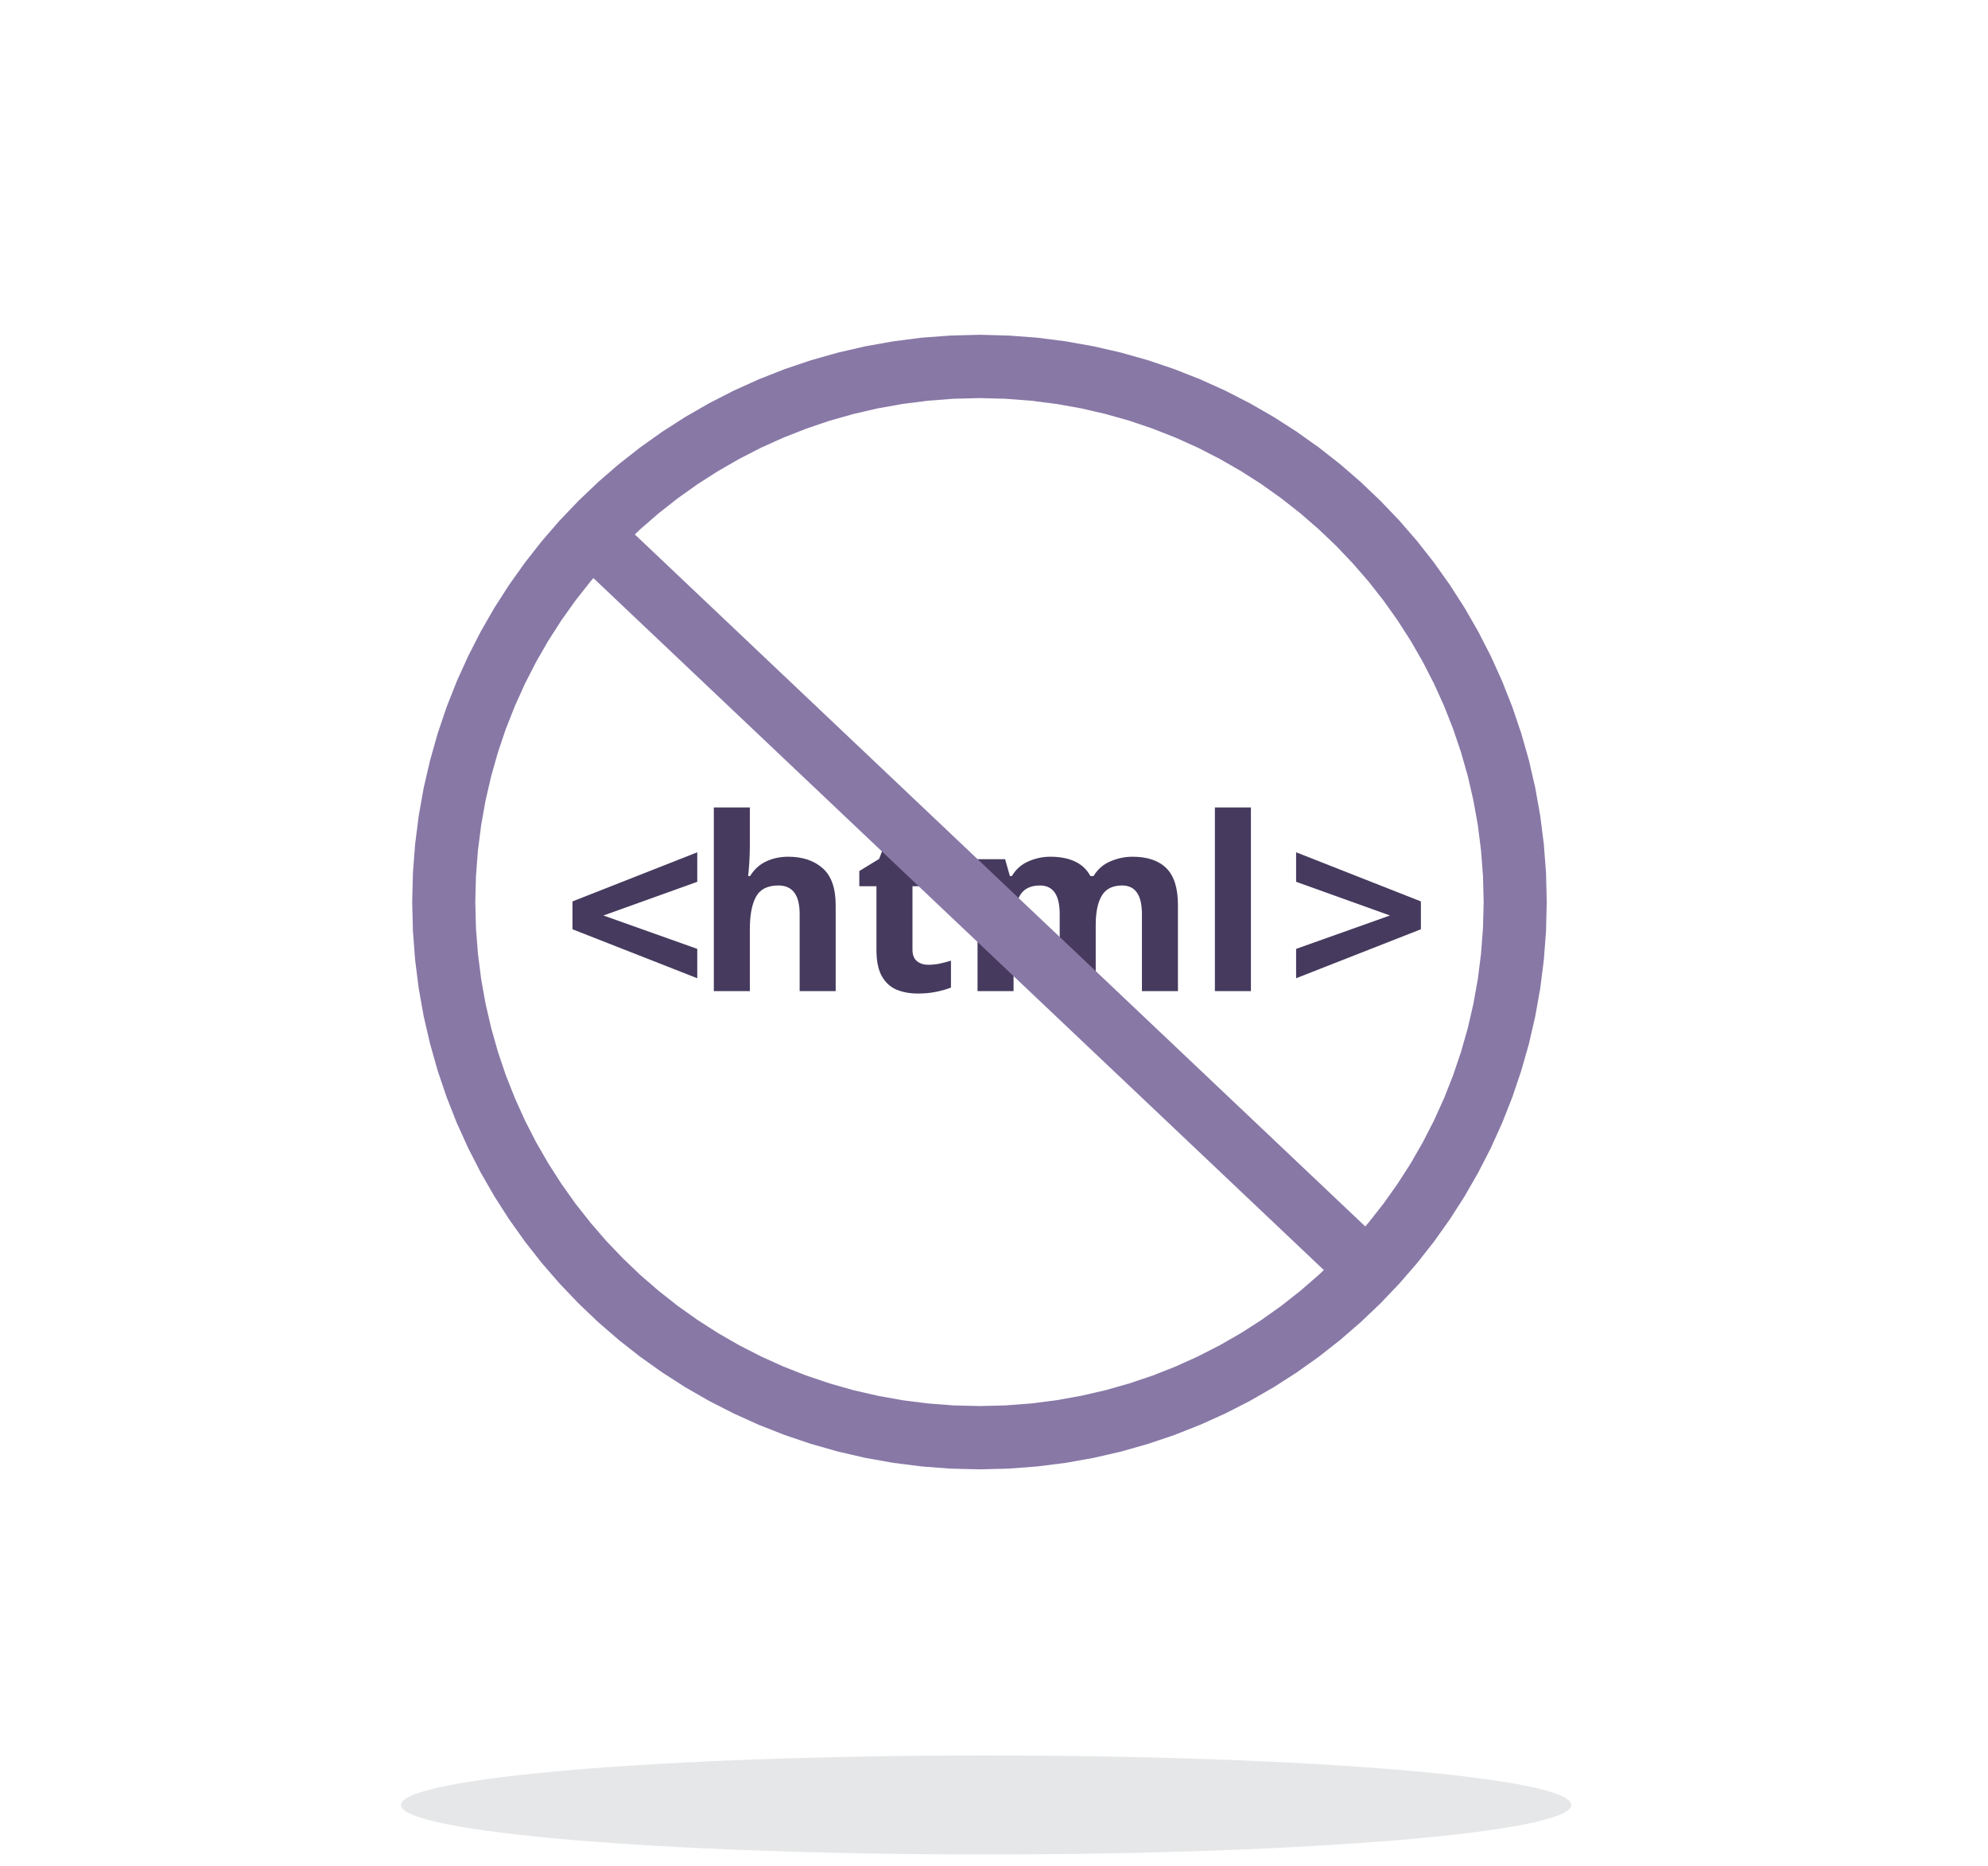
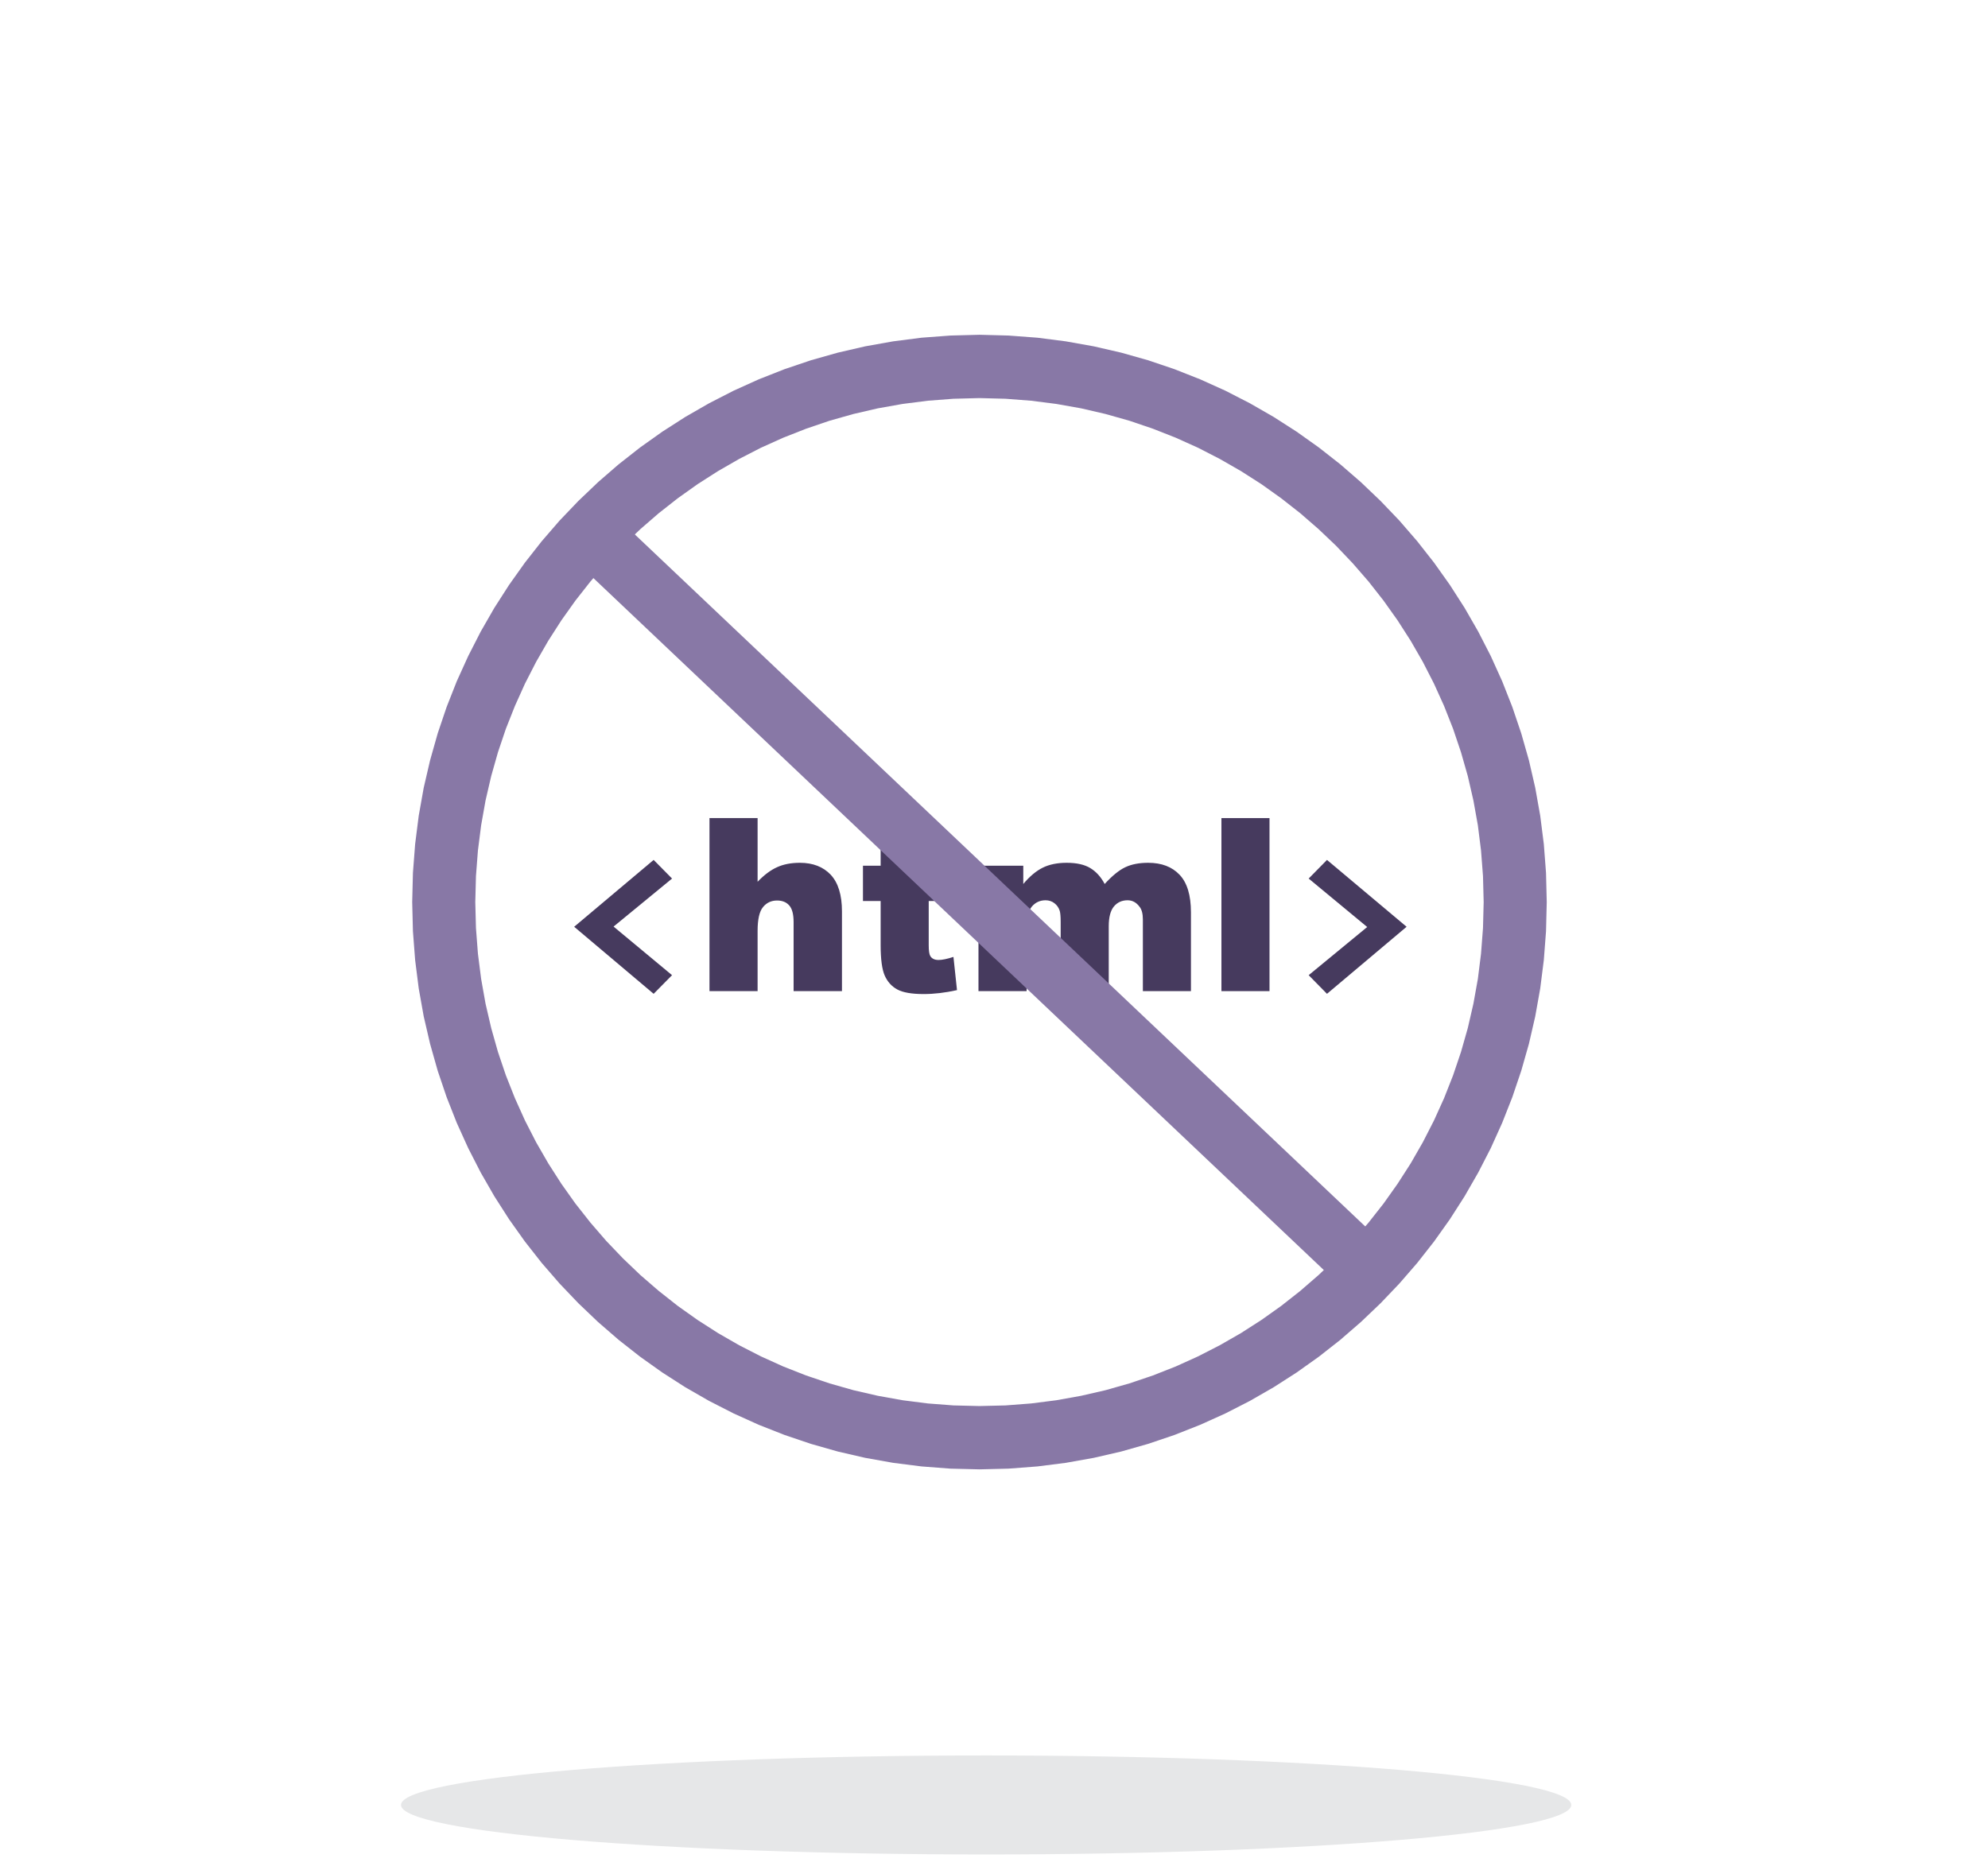
<svg xmlns="http://www.w3.org/2000/svg" xml:space="preserve" width="472px" height="443px" version="1.1" shape-rendering="geometricPrecision" text-rendering="geometricPrecision" image-rendering="optimizeQuality" fill-rule="evenodd" clip-rule="evenodd" viewBox="0 0 414.76 388.52">
  <g id="Layer_x0020_1">
-     <text x="117.27" y="206.44" fill="#463A5E" font-weight="bold" font-size="50.43px" font-family="Consolas">&lt;</text>
-     <text x="268.24" y="206.44" fill="#463A5E" font-weight="bold" font-size="50.43px" font-family="Consolas">&gt;</text>
-     <text x="144.99" y="206.44" fill="#463A5E" font-weight="900" font-size="50.43px" font-family="Arial Black">html</text>
+     <polygon fill="#463A5E" fill-rule="nonzero" points="136.37,207 119.79,193.01 136.37,179.06 140.21,182.95 128.01,192.97 140.21,203.11 " />
+     <polygon id="1" fill="#463A5E" fill-rule="nonzero" points="276.85,179.06 293.46,193.01 276.85,207 273.03,203.11 285.24,193.06 273.03,182.95 " />
+     <path id="2" fill="#463A5E" fill-rule="nonzero" d="M148.02 170.33l10.04 0 0 13.29c1.36,-1.42 2.71,-2.44 4.06,-3.04 1.33,-0.61 2.93,-0.92 4.76,-0.92 2.72,0 4.87,0.84 6.43,2.49 1.56,1.67 2.35,4.21 2.35,7.65l0 16.64 -10.09 0 0 -14.4c0,-1.64 -0.3,-2.8 -0.91,-3.48 -0.6,-0.69 -1.45,-1.03 -2.54,-1.03 -1.21,0 -2.19,0.46 -2.94,1.38 -0.75,0.92 -1.12,2.57 -1.12,4.96l0 12.57 -10.04 0 0 -36.11z" />
+     <path id="3" fill="#463A5E" fill-rule="nonzero" d="M193.76 170.33l0 9.94 5.5 0 0 7.36 -5.5 0 0 9.26c0,1.11 0.11,1.85 0.32,2.21 0.33,0.56 0.91,0.84 1.73,0.84 0.74,0 1.78,-0.21 3.11,-0.64l0.74 6.93c-2.48,0.55 -4.79,0.82 -6.94,0.82 -2.5,0 -4.34,-0.32 -5.52,-0.96 -1.18,-0.64 -2.05,-1.61 -2.63,-2.92 -0.56,-1.3 -0.84,-3.42 -0.84,-6.33l0 -9.21 -3.69 0 0 -7.36 3.69 0 0 -4.8 10.03 -5.14z" />
+     <path id="4" fill="#463A5E" fill-rule="nonzero" d="M204.14 180.27l9.35 0 0 3.81c1.34,-1.6 2.71,-2.74 4.08,-3.41 1.36,-0.67 3.02,-1.01 4.96,-1.01 2.09,0 3.73,0.37 4.95,1.11 1.22,0.74 2.21,1.84 2.99,3.31 1.57,-1.71 3,-2.88 4.29,-3.49 1.3,-0.62 2.89,-0.93 4.79,-0.93 2.8,0 4.99,0.84 6.56,2.51 1.57,1.66 2.36,4.28 2.36,7.82l0 16.45 -10.03 0 0 -14.95c0,-1.19 -0.23,-2.08 -0.69,-2.65 -0.67,-0.91 -1.51,-1.36 -2.5,-1.36 -1.18,0 -2.13,0.43 -2.85,1.29 -0.71,0.85 -1.08,2.23 -1.08,4.12l0 13.55 -10.03 0 0 -14.42c0,-1.15 -0.07,-1.93 -0.2,-2.35 -0.21,-0.65 -0.58,-1.18 -1.11,-1.58 -0.52,-0.41 -1.15,-0.61 -1.85,-0.61 -1.15,0 -2.1,0.44 -2.84,1.3 -0.74,0.88 -1.11,2.31 -1.11,4.3l0 13.36 -10.04 0 0 -26.17z" />
+     <polygon id="5" fill="#463A5E" fill-rule="nonzero" points="254.83,170.33 264.86,170.33 264.86,206.44 254.83,206.44 " />
    <g>
      <path fill="#8878A6" fill-rule="nonzero" d="M322.7 187.86l-13.16 0 0 0 -0.14 -5.42 -0.41 -5.34 -0.66 -5.26 -0.93 -5.18 -1.17 -5.09 -1.42 -4.98 -1.65 -4.89 -1.88 -4.77 -2.11 -4.66 -2.32 -4.53 -2.53 -4.4 -2.74 -4.27 -2.93 -4.12 -3.12 -3.98 -3.31 -3.81 -3.48 -3.66 -3.66 -3.48 -3.81 -3.31 -3.98 -3.12 -4.12 -2.94 -4.27 -2.73 -4.41 -2.53 -4.53 -2.33 -4.66 -2.1 -4.77 -1.88 -4.89 -1.66 -4.99 -1.41 -5.09 -1.18 -5.18 -0.92 -5.26 -0.67 -5.35 -0.41 -5.42 -0.14 0 -13.21 6.08 0.16 6.01 0.45 5.92 0.76 5.83 1.04 5.73 1.32 5.62 1.59 5.5 1.86 5.37 2.12 5.25 2.37 5.1 2.62 4.96 2.85 4.8 3.08 4.64 3.3 4.47 3.51 4.29 3.72 4.11 3.92 3.92 4.1 3.72 4.3 3.51 4.47 3.3 4.64 3.08 4.8 2.85 4.96 2.62 5.11 2.37 5.24 2.12 5.38 1.86 5.5 1.6 5.62 1.32 5.73 1.04 5.84 0.75 5.92 0.46 6.01 0.15 6.09 0 0zm-118.35 118.37l0 -13.21 0 0 5.42 -0.13 5.35 -0.41 5.26 -0.67 5.18 -0.93 5.09 -1.17 4.99 -1.42 4.89 -1.65 4.77 -1.88 4.66 -2.11 4.53 -2.32 4.41 -2.53 4.27 -2.74 4.12 -2.93 3.98 -3.13 3.81 -3.3 3.66 -3.49 3.48 -3.65 3.31 -3.82 3.12 -3.97 2.93 -4.13 2.74 -4.26 2.53 -4.41 2.32 -4.53 2.11 -4.66 1.88 -4.77 1.65 -4.88 1.42 -4.99 1.17 -5.08 0.93 -5.18 0.66 -5.26 0.41 -5.35 0.14 -5.41 13.16 0 -0.15 6.08 -0.46 6.01 -0.75 5.93 -1.04 5.83 -1.32 5.73 -1.6 5.62 -1.86 5.5 -2.12 5.38 -2.37 5.25 -2.62 5.1 -2.85 4.96 -3.08 4.81 -3.3 4.64 -3.51 4.47 -3.72 4.29 -3.92 4.11 -4.11 3.92 -4.29 3.72 -4.47 3.51 -4.64 3.3 -4.8 3.08 -4.96 2.85 -5.1 2.61 -5.25 2.37 -5.37 2.12 -5.5 1.86 -5.62 1.6 -5.73 1.32 -5.83 1.04 -5.92 0.75 -6.01 0.46 -6.08 0.15 0 0zm-118.35 -118.37l13.16 0 0 0 0.14 5.41 0.41 5.35 0.67 5.26 0.92 5.18 1.18 5.08 1.41 4.99 1.65 4.88 1.89 4.77 2.1 4.66 2.32 4.53 2.54 4.41 2.73 4.26 2.93 4.13 3.13 3.97 3.3 3.82 3.49 3.65 3.65 3.49 3.82 3.3 3.97 3.13 4.13 2.93 4.27 2.74 4.4 2.53 4.53 2.32 4.66 2.11 4.78 1.88 4.88 1.65 4.99 1.42 5.09 1.17 5.18 0.93 5.27 0.67 5.34 0.41 5.42 0.13 0 13.21 -6.08 -0.15 -6.01 -0.46 -5.92 -0.75 -5.83 -1.04 -5.72 -1.32 -5.62 -1.6 -5.5 -1.86 -5.38 -2.12 -5.24 -2.37 -5.11 -2.61 -4.96 -2.85 -4.8 -3.08 -4.64 -3.3 -4.47 -3.51 -4.29 -3.72 -4.11 -3.92 -3.92 -4.11 -3.72 -4.29 -3.51 -4.47 -3.3 -4.64 -3.08 -4.81 -2.85 -4.96 -2.61 -5.1 -2.38 -5.25 -2.12 -5.38 -1.86 -5.5 -1.59 -5.62 -1.33 -5.73 -1.04 -5.83 -0.75 -5.93 -0.46 -6.01 -0.15 -6.08 0 0zm118.35 -118.38l0 13.21 0 0 -5.42 0.14 -5.34 0.41 -5.27 0.67 -5.18 0.92 -5.09 1.18 -4.99 1.41 -4.88 1.66 -4.78 1.88 -4.66 2.1 -4.53 2.33 -4.4 2.53 -4.27 2.73 -4.13 2.94 -3.97 3.12 -3.82 3.31 -3.65 3.48 -3.49 3.66 -3.3 3.81 -3.13 3.98 -2.93 4.12 -2.74 4.27 -2.53 4.4 -2.32 4.53 -2.1 4.66 -1.89 4.77 -1.65 4.89 -1.41 4.98 -1.18 5.09 -0.92 5.18 -0.67 5.26 -0.41 5.34 -0.14 5.42 -13.16 0 0.15 -6.09 0.46 -6.01 0.75 -5.92 1.04 -5.84 1.33 -5.73 1.59 -5.62 1.86 -5.5 2.12 -5.38 2.38 -5.24 2.61 -5.11 2.85 -4.96 3.08 -4.8 3.3 -4.64 3.51 -4.47 3.72 -4.3 3.92 -4.1 4.11 -3.92 4.29 -3.72 4.47 -3.51 4.64 -3.3 4.8 -3.08 4.96 -2.85 5.11 -2.62 5.24 -2.37 5.38 -2.12 5.5 -1.86 5.62 -1.59 5.72 -1.32 5.83 -1.04 5.92 -0.76 6.01 -0.45 6.08 -0.16 0 0z" />
    </g>
    <g>
      <polygon fill="#8878A6" fill-rule="nonzero" points="281.14,269.33 118.83,115.54 127.47,106.43 289.77,260.22 " />
    </g>
    <rect fill="none" width="414.76" height="388.52" />
    <ellipse fill="#E6E7E8" cx="205.74" cy="376.26" rx="122.08" ry="10.33" />
  </g>
</svg>
